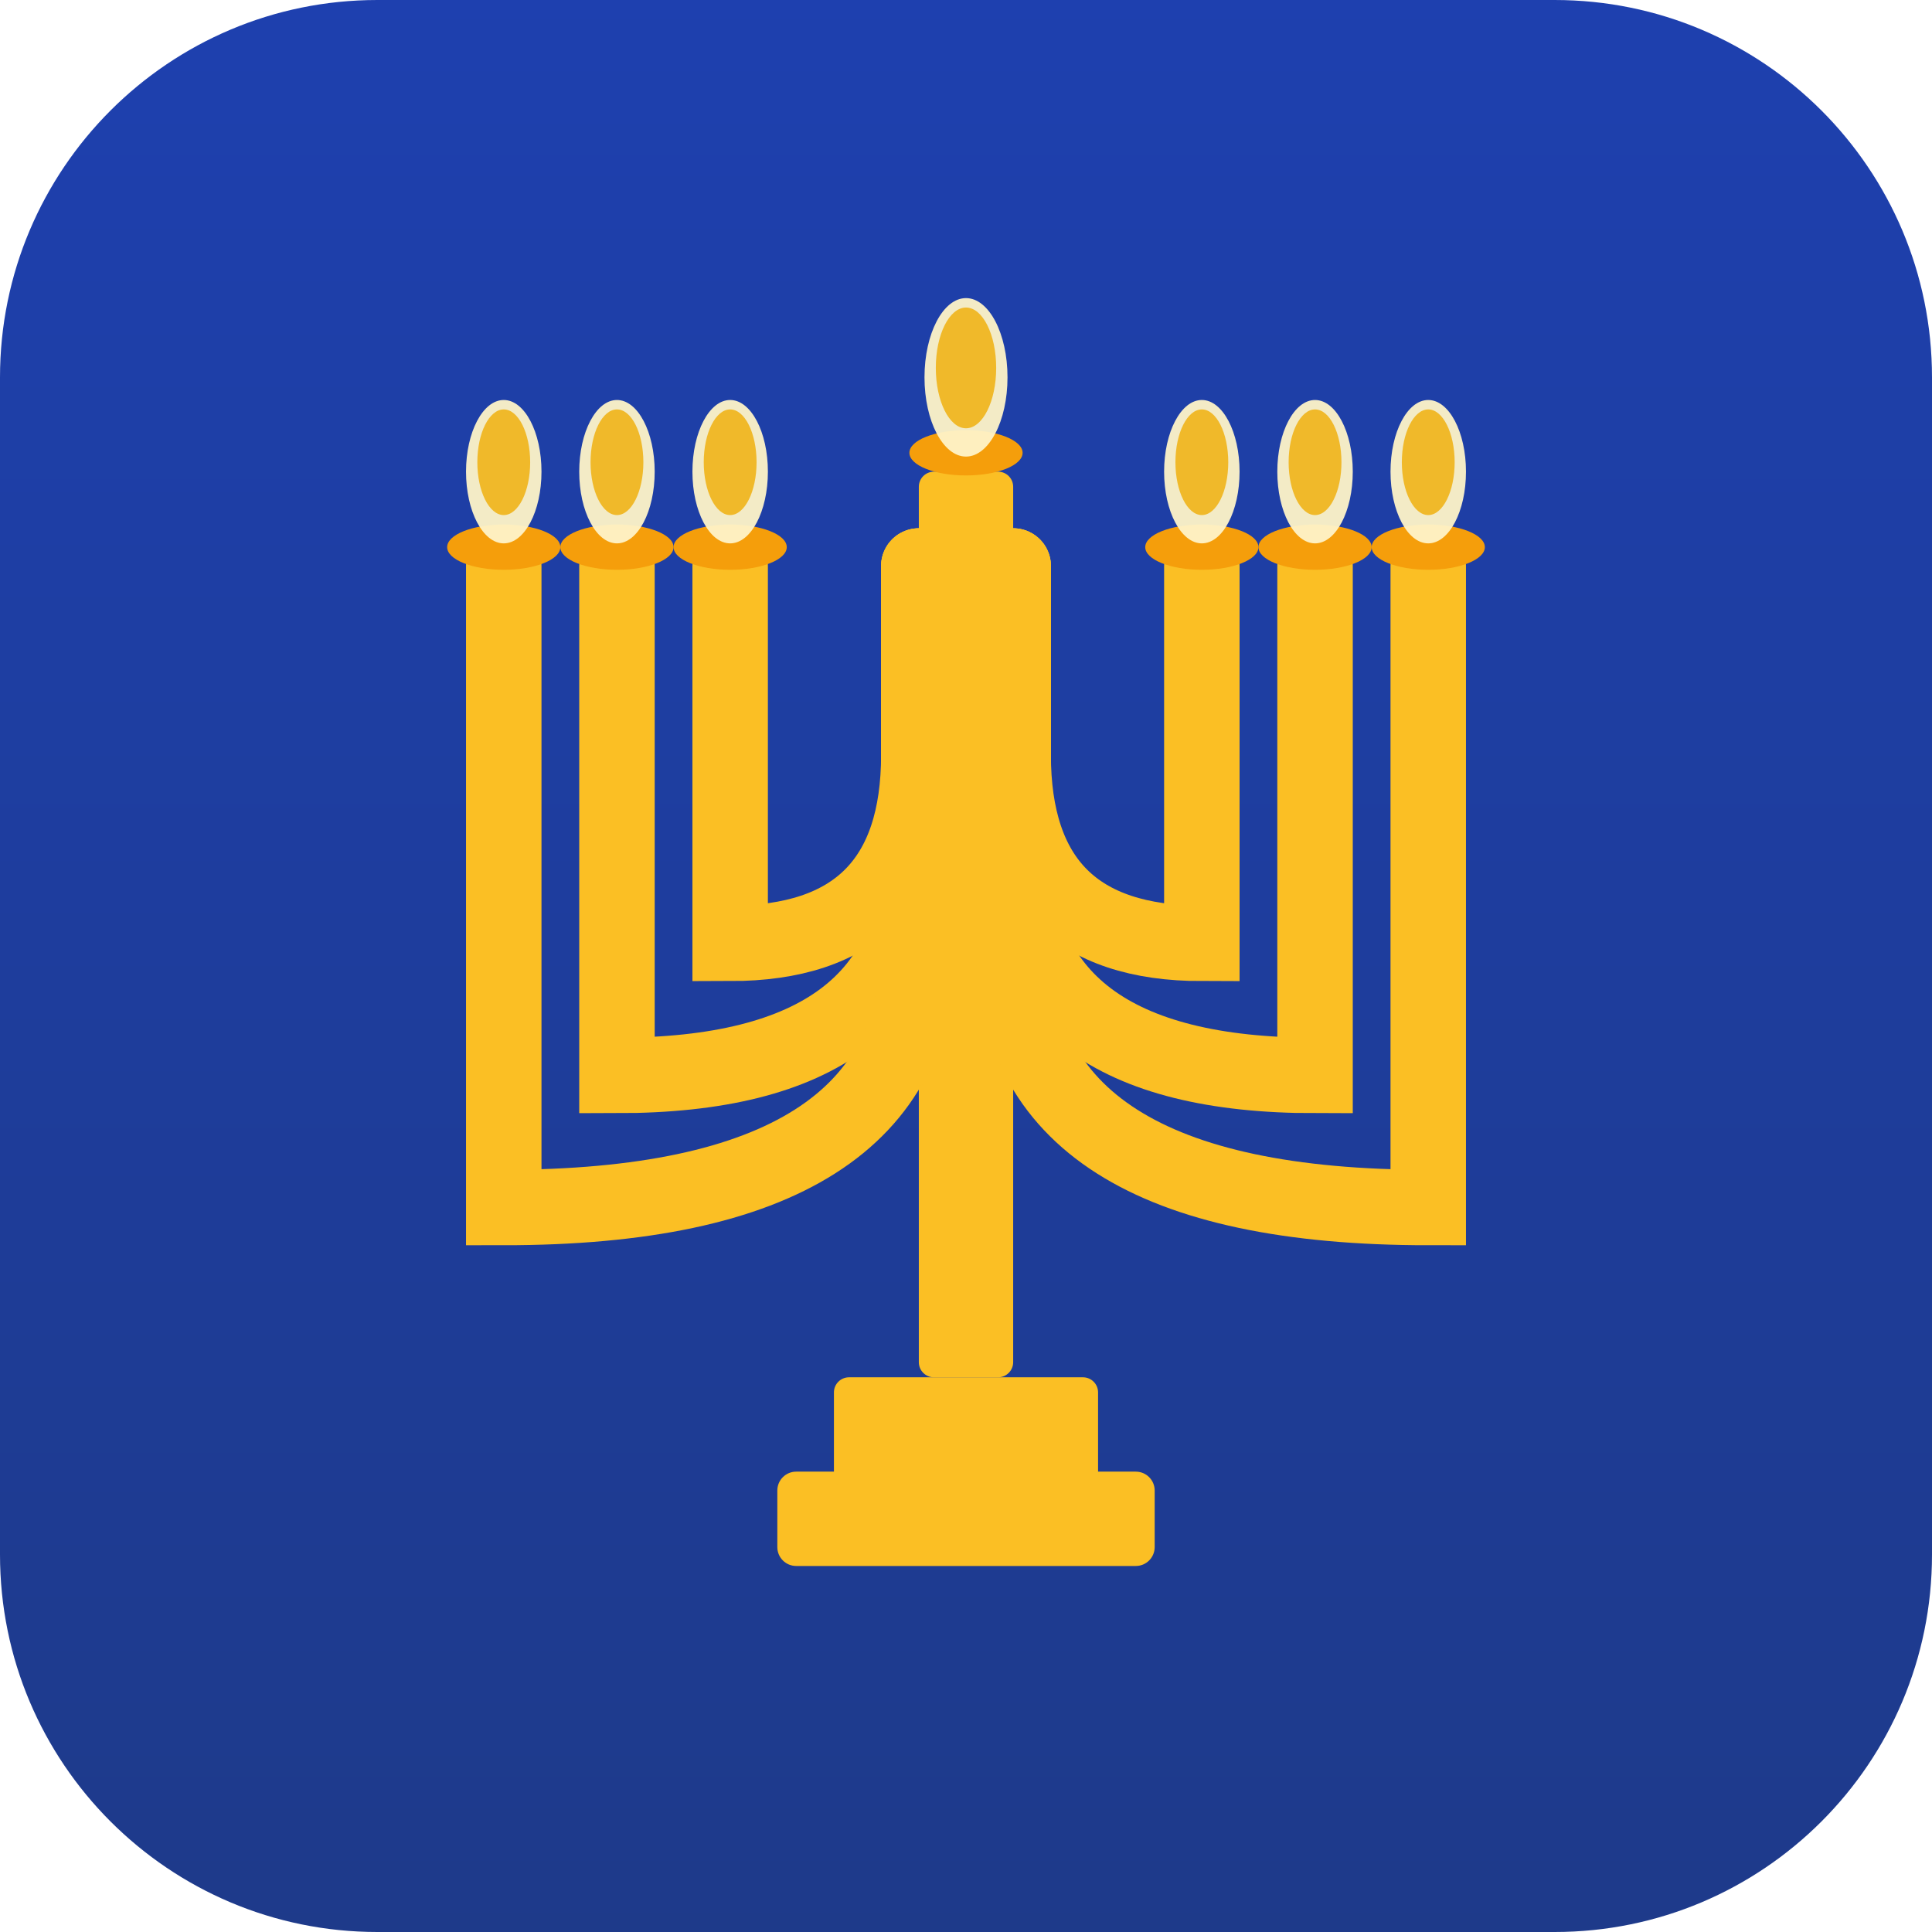
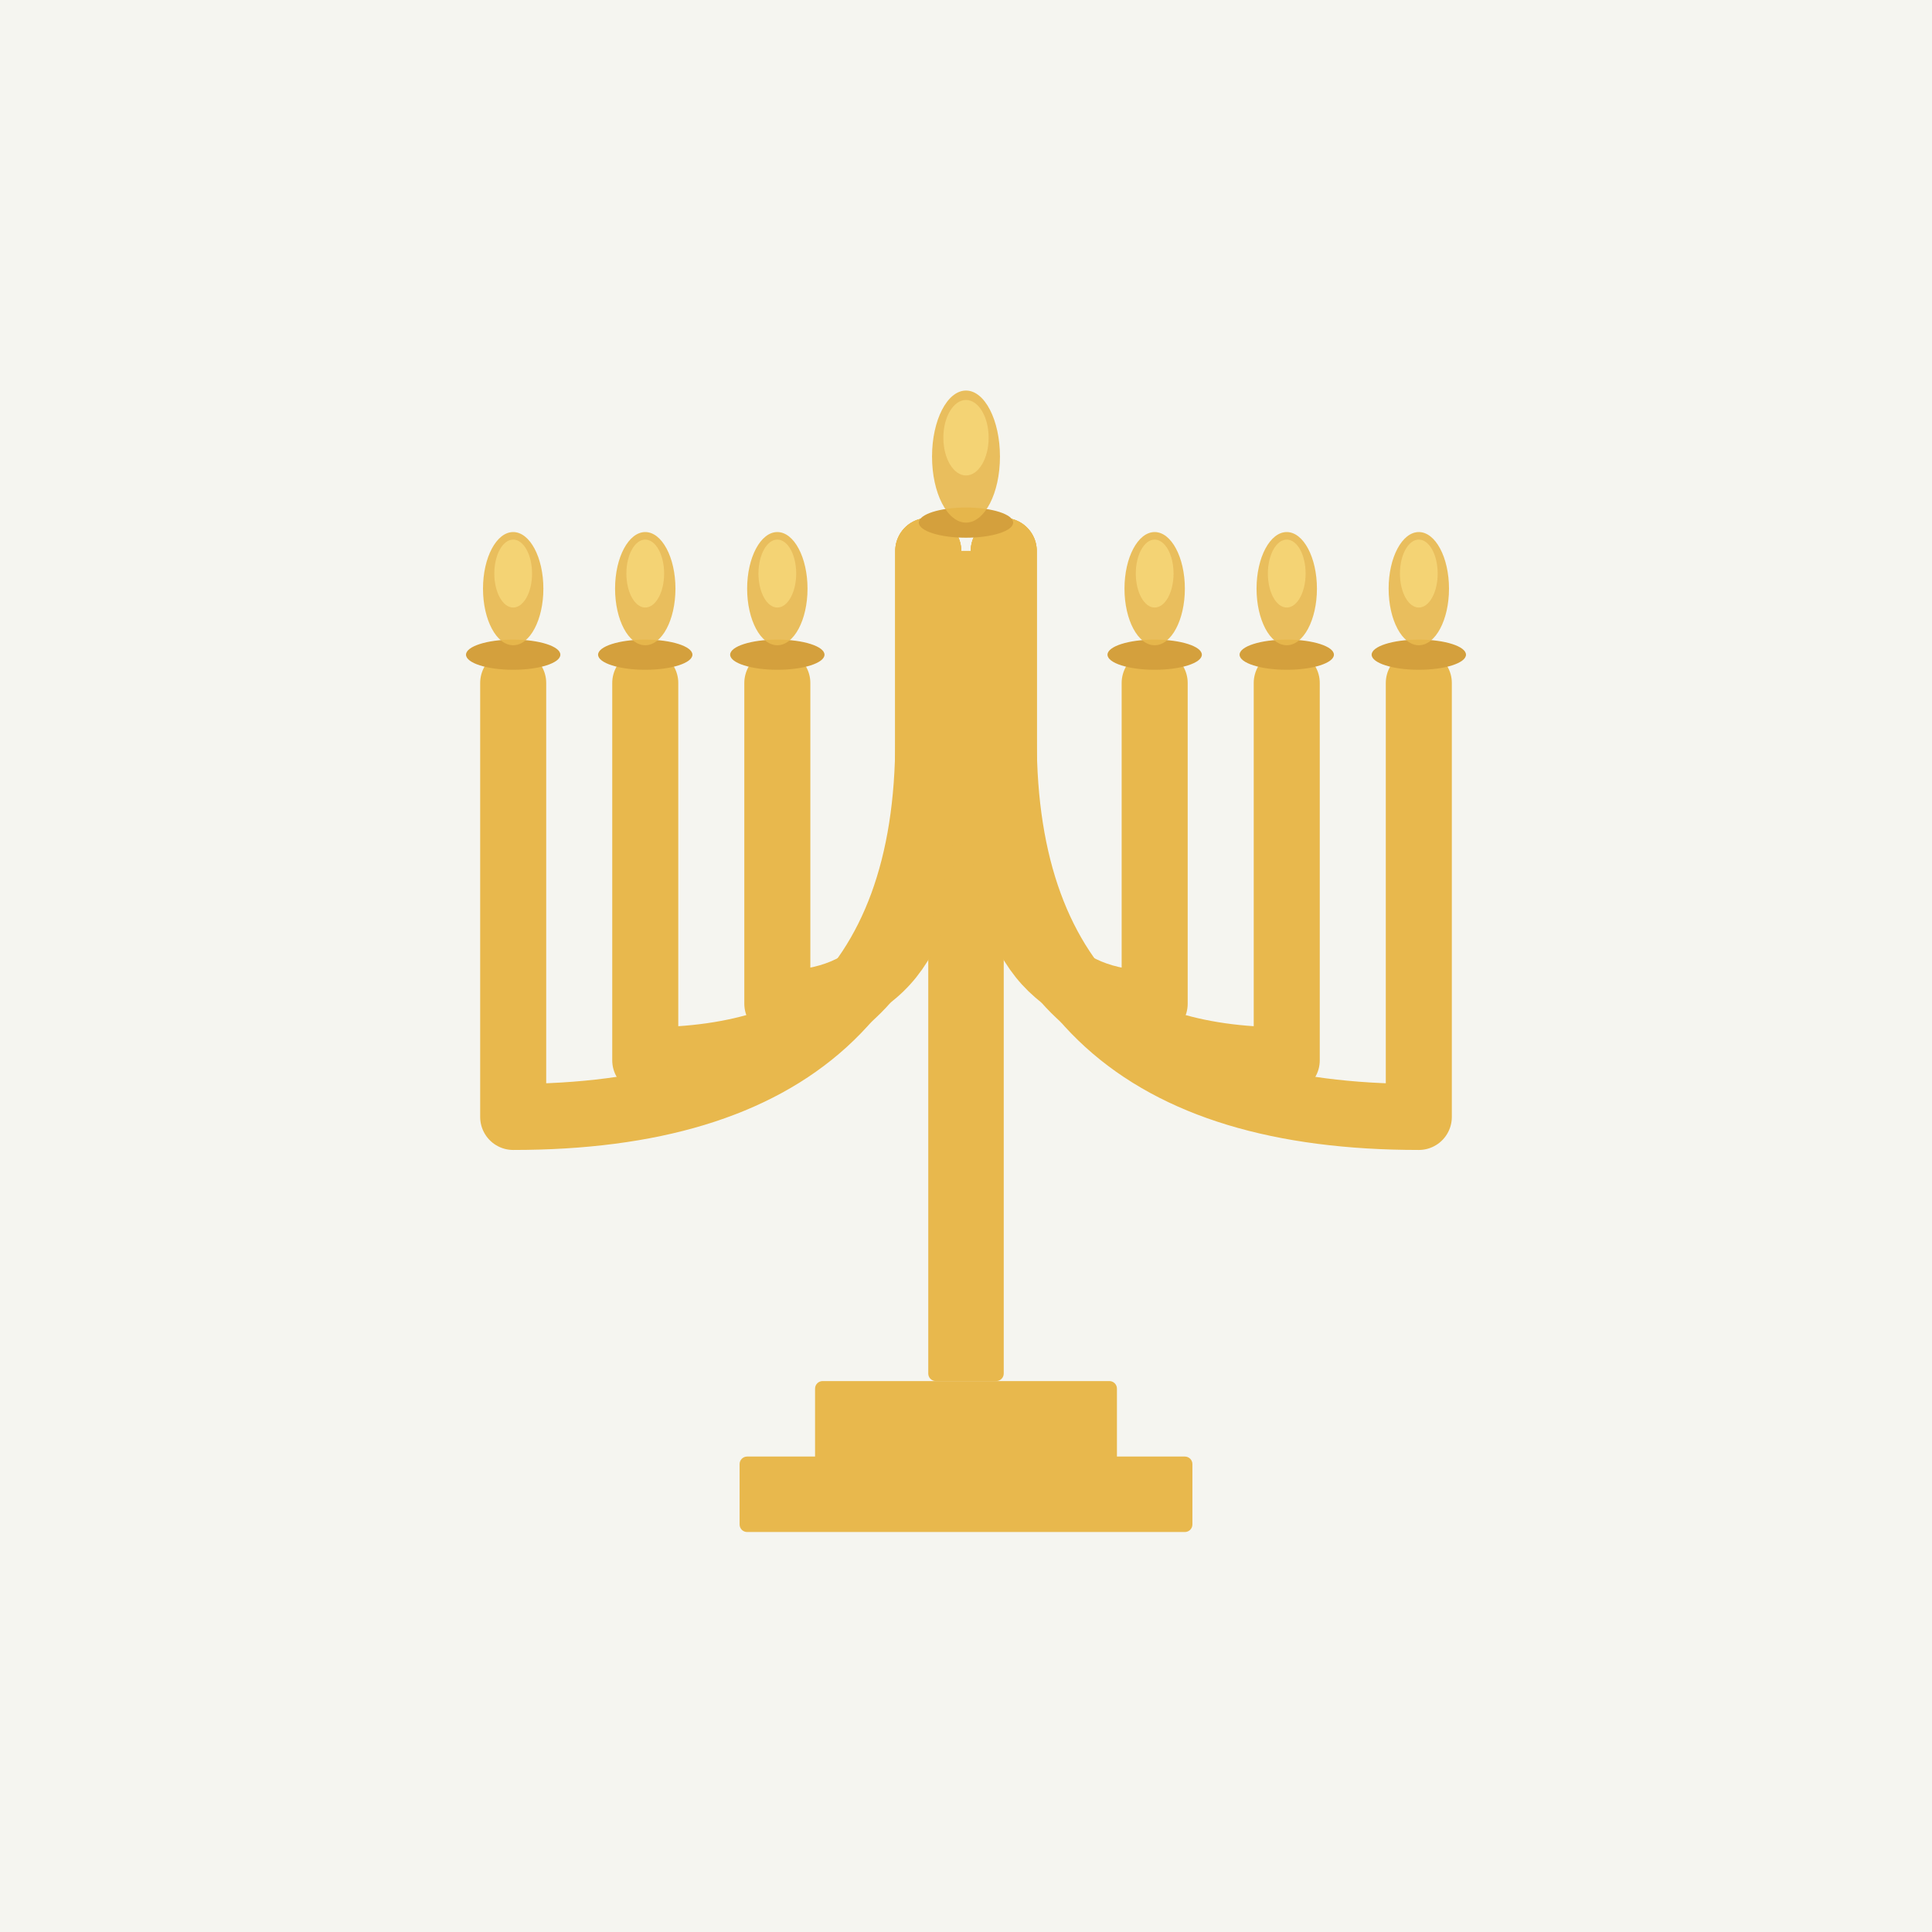
<svg xmlns="http://www.w3.org/2000/svg" width="1024" height="1024" viewBox="0 0 1024 1024">
-   <defs>
-     <linearGradient id="bg" x1="0%" y1="0%" x2="0%" y2="100%">
-       <stop offset="0%" style="stop-color:#1e40af;stop-opacity:1" />
-       <stop offset="100%" style="stop-color:#1e3a8a;stop-opacity:1" />
-     </linearGradient>
-   </defs>
-   <rect width="1024" height="1024" fill="url(#bg)" rx="200" />
-   <g transform="translate(512, 300)">
-     <rect x="-100" y="480" width="200" height="50" fill="#fbbf24" rx="10" />
-     <rect x="-70" y="430" width="140" height="60" fill="#fbbf24" rx="8" />
-     <rect x="-25" y="-50" width="50" height="480" fill="#fbbf24" rx="8" />
-     <path d="M 25,0 L 25,100 Q 25,200 125,200 Q 125,200 125,100 L 125,0" stroke="#fbbf24" stroke-width="40" fill="none" stroke-linecap="round" />
-     <path d="M 25,0 L 25,150 Q 25,270 185,270 Q 185,270 185,150 L 185,0" stroke="#fbbf24" stroke-width="40" fill="none" stroke-linecap="round" />
-     <path d="M 25,0 L 25,200 Q 25,340 245,340 Q 245,340 245,200 L 245,0" stroke="#fbbf24" stroke-width="40" fill="none" stroke-linecap="round" />
-     <path d="M -25,0 L -25,100 Q -25,200 -125,200 Q -125,200 -125,100 L -125,0" stroke="#fbbf24" stroke-width="40" fill="none" stroke-linecap="round" />
-     <path d="M -25,0 L -25,150 Q -25,270 -185,270 Q -185,270 -185,150 L -185,0" stroke="#fbbf24" stroke-width="40" fill="none" stroke-linecap="round" />
-     <path d="M -25,0 L -25,200 Q -25,340 -245,340 Q -245,340 -245,200 L -245,0" stroke="#fbbf24" stroke-width="40" fill="none" stroke-linecap="round" />
-     <ellipse cx="0" cy="-60" rx="30" ry="12" fill="#f59e0b" />
-     <ellipse cx="125" cy="-10" rx="30" ry="12" fill="#f59e0b" />
-     <ellipse cx="185" cy="-10" rx="30" ry="12" fill="#f59e0b" />
-     <ellipse cx="245" cy="-10" rx="30" ry="12" fill="#f59e0b" />
-     <ellipse cx="-125" cy="-10" rx="30" ry="12" fill="#f59e0b" />
-     <ellipse cx="-185" cy="-10" rx="30" ry="12" fill="#f59e0b" />
-     <ellipse cx="-245" cy="-10" rx="30" ry="12" fill="#f59e0b" />
-     <g opacity="0.95">
-       <ellipse cx="0" cy="-100" rx="22" ry="42" fill="#fef3c7" />
-       <ellipse cx="0" cy="-105" rx="16" ry="32" fill="#fbbf24" />
-       <ellipse cx="125" cy="-50" rx="20" ry="38" fill="#fef3c7" />
-       <ellipse cx="125" cy="-55" rx="14" ry="28" fill="#fbbf24" />
-       <ellipse cx="185" cy="-50" rx="20" ry="38" fill="#fef3c7" />
-       <ellipse cx="185" cy="-55" rx="14" ry="28" fill="#fbbf24" />
-       <ellipse cx="245" cy="-50" rx="20" ry="38" fill="#fef3c7" />
-       <ellipse cx="245" cy="-55" rx="14" ry="28" fill="#fbbf24" />
-       <ellipse cx="-125" cy="-50" rx="20" ry="38" fill="#fef3c7" />
-       <ellipse cx="-125" cy="-55" rx="14" ry="28" fill="#fbbf24" />
-       <ellipse cx="-185" cy="-50" rx="20" ry="38" fill="#fef3c7" />
-       <ellipse cx="-185" cy="-55" rx="14" ry="28" fill="#fbbf24" />
-       <ellipse cx="-245" cy="-50" rx="20" ry="38" fill="#fef3c7" />
-       <ellipse cx="-245" cy="-55" rx="14" ry="28" fill="#fbbf24" />
-     </g>
+   <rect width="1024" height="1024" fill="#f5f5f0" />
+   <g transform="translate(512, 512)">
+     <rect x="-120" y="260" width="240" height="40" fill="#E8B84D" rx="4" />
+     <rect x="-80" y="220" width="160" height="50" fill="#E8B84D" rx="4" />
+     <rect x="-20" y="-220" width="40" height="440" fill="#E8B84D" rx="4" />
+     <path d="M -20,-220 L -20,-80 Q -20,20 -100,20 L -100,-150" stroke="#E8B84D" stroke-width="35" fill="none" stroke-linecap="round" stroke-linejoin="round" />
+     <path d="M 20,-220 L 20,-80 Q 20,20 100,20 L 100,-150" stroke="#E8B84D" stroke-width="35" fill="none" stroke-linecap="round" stroke-linejoin="round" />
+     <path d="M -20,-220 L -20,-100 Q -20,50 -170,50 L -170,-150" stroke="#E8B84D" stroke-width="35" fill="none" stroke-linecap="round" stroke-linejoin="round" />
+     <path d="M 20,-220 L 20,-100 Q 20,50 170,50 L 170,-150" stroke="#E8B84D" stroke-width="35" fill="none" stroke-linecap="round" stroke-linejoin="round" />
+     <path d="M -20,-220 L -20,-120 Q -20,80 -240,80 L -240,-150" stroke="#E8B84D" stroke-width="35" fill="none" stroke-linecap="round" stroke-linejoin="round" />
+     <path d="M 20,-220 L 20,-120 Q 20,80 240,80 L 240,-150" stroke="#E8B84D" stroke-width="35" fill="none" stroke-linecap="round" stroke-linejoin="round" />
+     <ellipse cx="0" cy="-235" rx="25" ry="8" fill="#D4A03D" />
+     <ellipse cx="-100" cy="-165" rx="25" ry="8" fill="#D4A03D" />
+     <ellipse cx="100" cy="-165" rx="25" ry="8" fill="#D4A03D" />
+     <ellipse cx="-170" cy="-165" rx="25" ry="8" fill="#D4A03D" />
+     <ellipse cx="170" cy="-165" rx="25" ry="8" fill="#D4A03D" />
+     <ellipse cx="-240" cy="-165" rx="25" ry="8" fill="#D4A03D" />
+     <ellipse cx="240" cy="-165" rx="25" ry="8" fill="#D4A03D" />
+     <ellipse cx="0" cy="-270" rx="18" ry="35" fill="#E8B84D" opacity="0.9" />
+     <ellipse cx="0" cy="-280" rx="12" ry="20" fill="#F5D476" opacity="0.95" />
+     <ellipse cx="-100" cy="-200" rx="16" ry="30" fill="#E8B84D" opacity="0.9" />
+     <ellipse cx="-100" cy="-208" rx="10" ry="18" fill="#F5D476" opacity="0.95" />
+     <ellipse cx="100" cy="-200" rx="16" ry="30" fill="#E8B84D" opacity="0.9" />
+     <ellipse cx="100" cy="-208" rx="10" ry="18" fill="#F5D476" opacity="0.95" />
+     <ellipse cx="-170" cy="-200" rx="16" ry="30" fill="#E8B84D" opacity="0.9" />
+     <ellipse cx="-170" cy="-208" rx="10" ry="18" fill="#F5D476" opacity="0.95" />
+     <ellipse cx="170" cy="-200" rx="16" ry="30" fill="#E8B84D" opacity="0.9" />
+     <ellipse cx="170" cy="-208" rx="10" ry="18" fill="#F5D476" opacity="0.95" />
+     <ellipse cx="-240" cy="-200" rx="16" ry="30" fill="#E8B84D" opacity="0.9" />
+     <ellipse cx="-240" cy="-208" rx="10" ry="18" fill="#F5D476" opacity="0.95" />
+     <ellipse cx="240" cy="-200" rx="16" ry="30" fill="#E8B84D" opacity="0.9" />
+     <ellipse cx="240" cy="-208" rx="10" ry="18" fill="#F5D476" opacity="0.95" />
  </g>
</svg>
